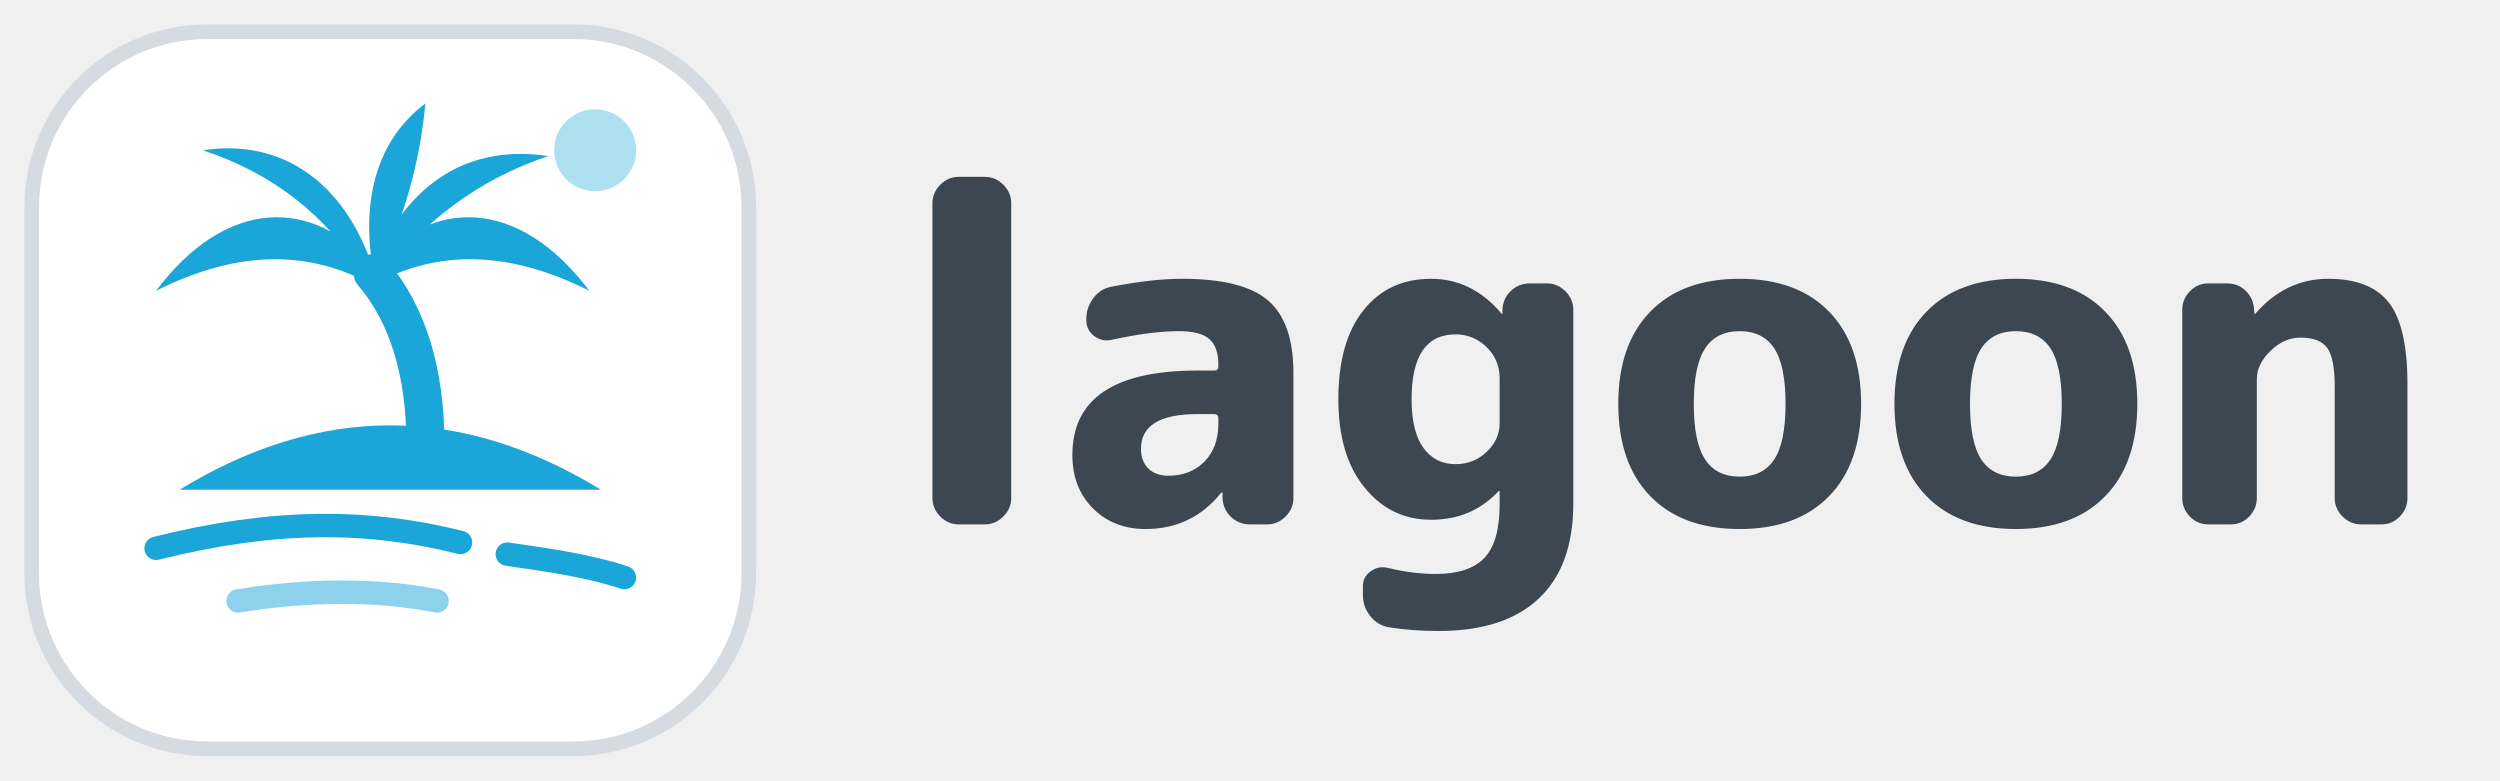
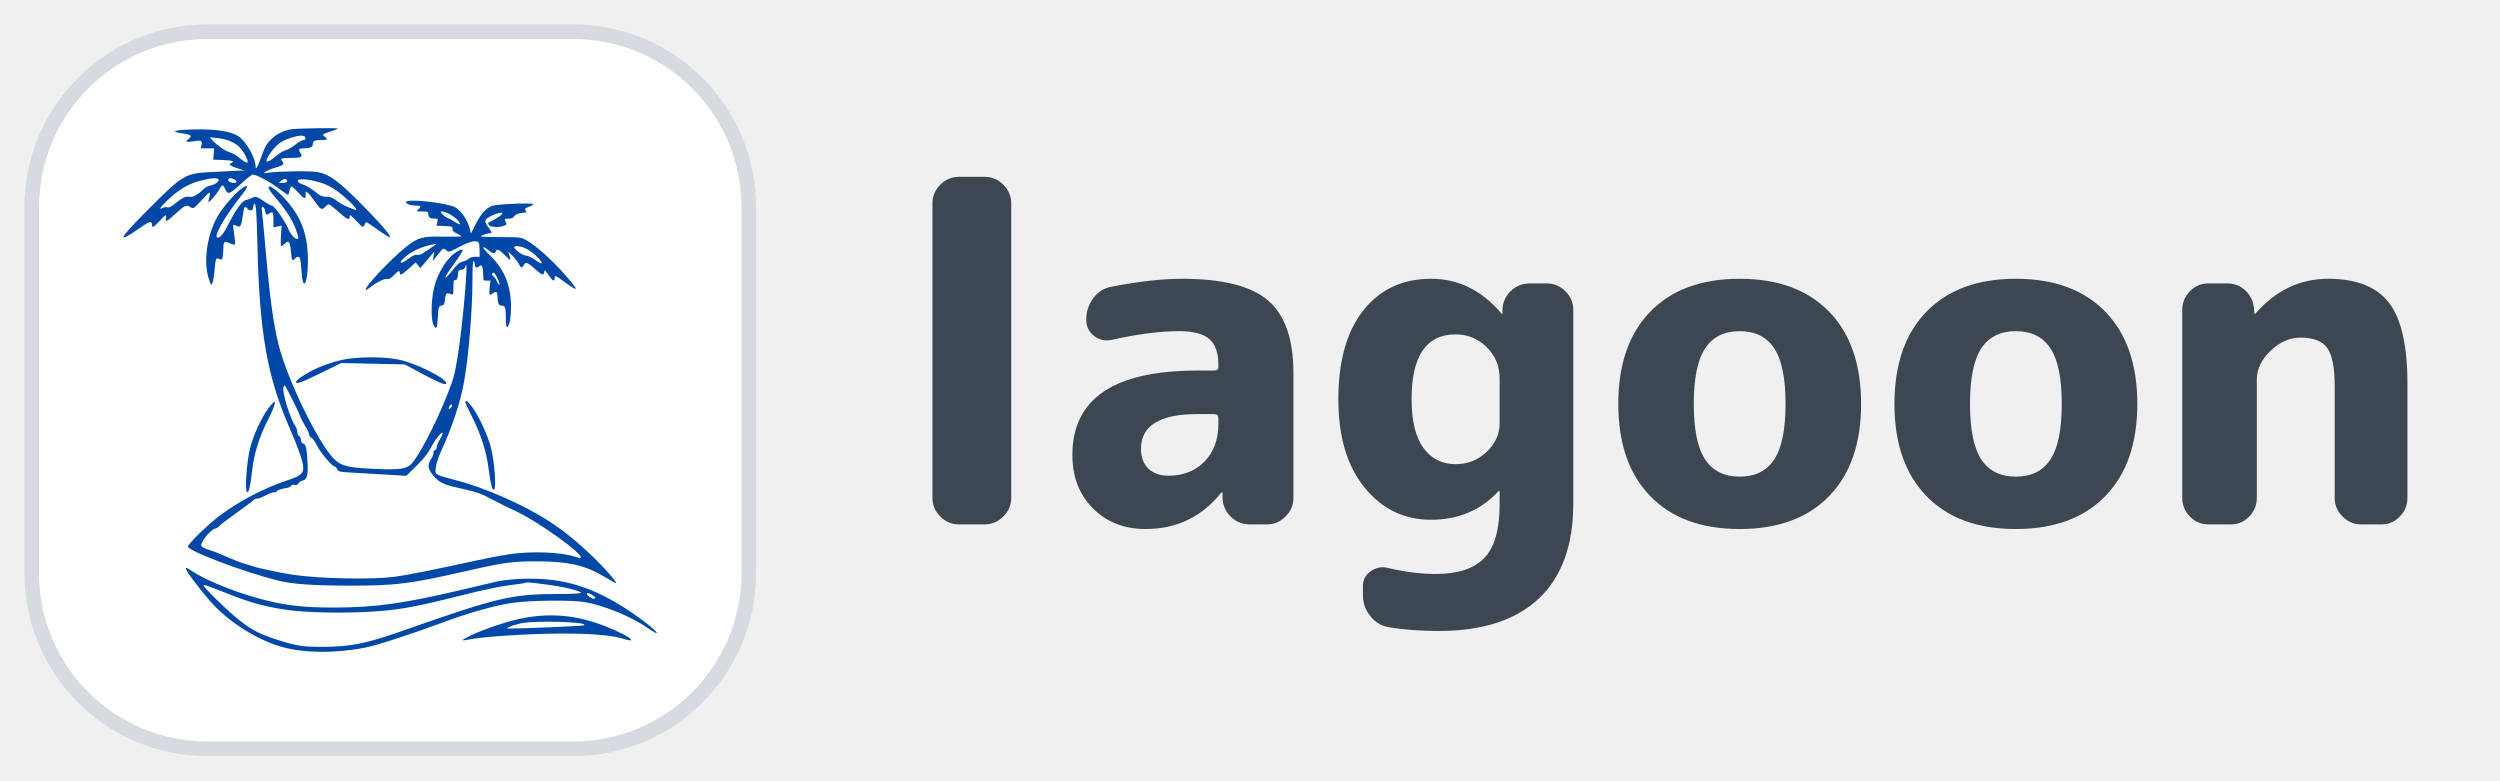
<svg xmlns="http://www.w3.org/2000/svg" viewBox="0 0 410 128" width="410" height="128">
  <g transform="translate(4 4)">
    <g transform="translate(0 0) scale(1.2)">
      <rect x="1" y="1" width="98" height="98" rx="24" fill="#fff" stroke="#d5dbe0" stroke-width="2" />
-       <g transform="translate(10 6) scale(.8)">
-         <circle cx="85" cy="14" r="7" fill="#1aa6d9" opacity=".35" />
-         <path d="M14 72Q50 50 86 72Z" fill="#1aa6d9" />
-         <path d="M56 64C56 52 53 42 47 35" fill="none" stroke="#1aa6d9" stroke-width="6.5" stroke-linecap="round" />
-         <path d="M47 34C37 22 22 22 10 38C24 31 36 31 47 37ZM47 34C42 19 31 12 18 14C30 18 39 25 46 36ZM47 34C45 22 48 12 56 6C55 17 52 26 48 35ZM47 34C53 19 64 13 77 15C65 19 56 26 48 36ZM47 34C57 22 72 22 84 38C70 31 58 31 47 37Z" fill="#1aa6d9" />
-         <path d="M10 82C30 77 46 77 62 81" fill="none" stroke="#1aa6d9" stroke-width="4" stroke-linecap="round" />
-         <path d="M70 83C77 84 84 85 90 87" fill="none" stroke="#1aa6d9" stroke-width="4" stroke-linecap="round" />
-         <path d="M24 91C36 89 48 89 58 91" fill="none" stroke="#1aa6d9" stroke-width="4" stroke-linecap="round" opacity=".5" />
+       <g transform="translate(12 12) scale(.76)">
+         <path transform="translate(-3.786 -3.571) scale(0.21429)" fill="#0048a8" fill-rule="evenodd" d="M 167.500 31.034 C 160.983 32.362, 155.745 34.944, 151.668 38.839 C 147.176 43.130, 145.875 45.426, 142.383 55.223 C 139.542 63.194, 138 65.661, 138 62.235 C 138 55.337, 130.459 41.794, 124.022 37.131 C 118.570 33.181, 106.294 30.968, 90.500 31.086 C 70.350 31.236, 64.449 32.752, 77.085 34.532 C 83.860 35.486, 85.073 36.571, 82.015 38.939 C 78.624 41.564, 79.631 42.097, 86.054 41.074 C 92.604 40.032, 93.372 40.388, 92.626 44.121 L 92.050 47 97.615 47 L 103.180 47 102.840 51.750 L 102.500 56.500 110.750 56.790 C 118.518 57.064, 120.989 58.023, 117.437 59.386 C 114.889 60.364, 116.733 61.860, 122.801 63.737 L 128.500 65.500 123.500 65.771 C 120.750 65.921, 111.073 66.404, 101.996 66.845 C 78.680 67.979, 77.473 68.679, 47.929 98.246 C 22.458 123.737, 20.590 128.046, 41.325 113.474 C 49.203 107.938, 51 107.490, 51 111.059 C 51 114.058, 52.332 113.421, 57.403 108 C 62.717 102.320, 63.427 101.988, 62.755 105.500 C 62.027 109.312, 63.576 108.580, 71.223 101.500 C 78.580 94.689, 80.189 94.043, 83.690 96.496 C 85.726 97.921, 86.162 97.628, 92.975 90.246 C 100.647 81.933, 100.677 81.941, 98.367 91.500 C 97.760 94.012, 105.154 85.873, 107.680 81.250 C 109.846 77.284, 110.688 77.192, 112.251 80.750 C 114.697 86.318, 115.864 85.926, 126.673 75.904 C 130.768 72.107, 134.777 69, 135.581 69 C 138.646 69, 149.800 74.907, 156.995 80.340 C 161.117 83.453, 164.780 86, 165.134 86 C 165.488 86, 166.073 84.425, 166.434 82.500 C 166.795 80.575, 167.540 79, 168.088 79 C 168.637 79, 171.159 81.250, 173.692 84 C 179.075 89.844, 180 90.114, 180 85.845 C 180 82.700, 180.007 82.696, 182.109 84.595 C 183.269 85.643, 186.034 89.088, 188.254 92.250 C 192.650 98.514, 193.766 99.021, 196.500 96 C 197.495 94.900, 198.832 94, 199.471 94 C 200.110 94, 203.891 96.935, 207.875 100.523 C 214.755 106.720, 217 107.684, 217 104.441 C 217 102.251, 217.540 102.594, 222.597 108 C 227.795 113.557, 228.580 113.899, 229.500 111 C 229.849 109.900, 230.509 109, 230.966 109 C 231.424 109, 235.928 111.965, 240.976 115.590 C 246.023 119.214, 250.407 121.926, 250.718 121.615 C 251.891 120.443, 241.918 108.917, 225.500 92.470 C 207.133 74.072, 200.105 68.994, 190.142 66.926 C 184.662 65.788, 155.600 66.190, 148 67.509 C 144.731 68.076, 144.626 68.015, 146.406 66.584 C 147.455 65.741, 150.830 64.322, 153.906 63.431 C 161.237 61.308, 162.534 60.248, 160.523 58.025 C 158.250 55.514, 159.538 55, 168.108 55 C 176.603 55, 177.874 54.264, 175.538 50.698 C 173.676 47.856, 174.336 47.004, 178.417 46.986 C 183.809 46.962, 186 45.952, 186 43.490 C 186 40.772, 187.677 40, 193.582 40 C 198.581 40, 198.914 39.561, 195.817 37.053 C 193.647 35.296, 193.676 35.271, 200.317 33.061 C 203.993 31.838, 207 30.649, 207 30.418 C 207 29.653, 171.568 30.205, 167.500 31.034 M 170 37.448 C 159.691 40.451, 155.784 43.219, 149.905 51.680 C 144.579 59.344, 147.125 60.315, 154.976 53.614 C 157.802 51.201, 161.484 48.953, 163.158 48.618 C 164.832 48.284, 168.465 46.208, 171.231 44.005 C 173.998 41.802, 177.135 40, 178.204 40 C 179.514 40, 180.039 39.430, 179.815 38.250 C 179.393 36.028, 175.861 35.740, 170 37.448 M 102 40.451 C 105.889 44.700, 113.185 49.693, 116.565 50.419 C 118.251 50.781, 121.788 52.860, 124.424 55.039 C 130.097 59.727, 132.422 60.241, 130.997 56.493 C 126.766 45.365, 118.849 39.655, 105.843 38.354 L 99.500 37.719 102 40.451 M 92.324 73.991 C 81.288 76.884, 73.837 81.280, 63.750 90.849 C 57.902 96.398, 56.356 98.950, 60.038 96.980 C 61.159 96.380, 62.955 96.168, 64.031 96.510 C 65.417 96.950, 67.371 95.966, 70.743 93.129 C 76.173 88.561, 79.875 86.893, 82.853 87.672 C 85.165 88.276, 90.261 85.480, 93.893 81.614 C 95.190 80.233, 97.657 78.811, 99.376 78.454 C 103.503 77.595, 107 75.312, 107 73.477 C 107 71.434, 101.322 71.632, 92.324 73.991 M 115 73.393 C 115 74.922, 117.101 76, 120.082 76 C 122.557 76, 122.548 74.363, 120.066 73.035 C 117.350 71.582, 115 71.748, 115 73.393 M 159.879 73.952 L 157.500 75.933 160.691 75.967 C 164.333 76.005, 165.611 74.752, 163.618 73.098 C 162.579 72.236, 161.698 72.437, 159.879 73.952 M 173.635 73.781 C 172.833 75.079, 174.666 76.471, 179.021 77.871 C 180.957 78.494, 184.725 80.808, 187.394 83.014 C 192.252 87.029, 194.041 87.742, 199.333 87.779 C 201.005 87.791, 203.808 89.118, 206.172 91.018 C 208.376 92.789, 212.276 95.030, 214.839 95.997 C 217.403 96.965, 220.343 98.106, 221.374 98.533 C 225.044 100.053, 219.994 94.048, 211.528 86.823 C 205.558 81.728, 201.449 79.162, 195.500 76.812 C 187.251 73.553, 174.840 71.833, 173.635 73.781 M 127.500 79.858 C 121.366 83.626, 109.579 97.296, 105.205 105.713 C 96.849 121.793, 94.223 142.513, 98.768 156.500 C 100.705 162.463, 100.725 162.482, 101.858 159.688 C 102.485 158.141, 103.291 153.063, 103.649 148.404 C 104.343 139.373, 104.865 138.322, 107.860 139.925 C 109.501 140.803, 109.846 140.518, 110.381 137.846 C 110.721 136.143, 111 132.808, 111 130.434 C 111 125.116, 111.885 124.500, 116.419 126.663 C 118.375 127.595, 120.269 128.064, 120.629 127.705 C 120.988 127.345, 120.730 123.628, 120.056 119.444 C 119.381 115.261, 119.054 111.613, 119.329 111.338 C 119.604 111.063, 120.816 111.366, 122.022 112.012 C 125.173 113.698, 126.012 112.349, 127.237 103.616 C 128.337 95.775, 128.861 94.923, 131 97.500 C 133.028 99.944, 136 99.385, 136 96.559 C 136 95.216, 136.408 93.866, 136.906 93.558 C 138.302 92.696, 138.887 100.314, 139.516 127.500 C 141.234 201.888, 147.630 238.346, 166.581 281.800 C 174.218 299.313, 178 310.283, 178 314.926 C 178 320.010, 175.514 322.003, 164.697 325.589 C 145.076 332.094, 124.752 342.693, 108.079 355.116 C 98.156 362.510, 80.691 379.514, 81.213 381.274 C 82.392 385.247, 127.552 402.286, 156.092 409.525 C 168.579 412.692, 185.801 413.937, 217.500 413.964 C 255.677 413.996, 267.742 412.467, 315.500 401.545 C 345.564 394.669, 353.516 393.564, 373 393.549 C 400.292 393.529, 414.639 396.795, 431.297 406.821 C 436.030 409.669, 440.176 412, 440.510 412 C 442.012 412, 431.337 399.629, 422.370 390.978 C 408.342 377.444, 397.159 368.313, 384.500 360.057 C 363.403 346.298, 329.850 331.519, 306.062 325.508 C 300.321 324.057, 294.071 322.221, 292.173 321.428 C 288.740 319.993, 288.725 319.958, 289.267 314.743 C 289.569 311.844, 291.457 305.923, 293.490 301.500 C 303.056 280.692, 309.958 259.837, 312.996 242.560 C 316.936 220.162, 319.959 183.014, 319.985 156.691 C 319.995 146.410, 320.350 141.098, 321 141.500 C 321.550 141.840, 322 143.216, 322 144.559 C 322 147.189, 323.837 147.763, 325.842 145.758 C 327.745 143.855, 328.967 146.573, 328.985 152.750 C 329 157.932, 329.039 158, 332.050 158 L 335.099 158 334.420 164 C 333.717 170.220, 334.187 170.931, 337.397 168.500 C 339.916 166.594, 340.997 167.434, 341.014 171.309 C 341.037 176.808, 342.034 179, 344.510 179 C 347.468 179, 348 180.614, 348 189.582 C 348 193.662, 348.415 197, 348.922 197 C 350.834 197, 352.407 189.194, 352.347 180 C 352.231 162.048, 346.859 148.729, 335.104 137.250 C 331.020 133.262, 328.314 130.001, 329.090 130.001 C 329.865 130.002, 331.807 131.127, 333.406 132.501 C 336.712 135.345, 338.802 135.680, 339.638 133.500 C 340.583 131.039, 342.341 131.753, 346.979 136.479 C 349.397 138.943, 351.508 140.825, 351.671 140.663 C 351.833 140.500, 351.532 138.855, 351.002 137.006 L 350.038 133.644 353.410 136.913 C 355.265 138.711, 357.609 141.716, 358.619 143.591 C 360.737 147.524, 361.515 147.774, 363 145 C 364.592 142.025, 366.034 142.495, 372.211 148 C 378.478 153.586, 379.717 154.013, 380.180 150.750 C 380.461 148.777, 380.905 149.084, 383.798 153.250 C 387.328 158.334, 389 159.218, 389 156 C 389 153.228, 389.328 153.350, 397.169 159.054 C 409.923 168.330, 409.884 167.104, 396.959 152.320 C 387.042 140.977, 372.990 128.423, 365.672 124.366 C 360.556 121.531, 360.320 121.500, 343.750 121.502 C 334.538 121.502, 327 121.186, 327 120.799 C 327 120.083, 333.471 118.016, 335.743 118.006 C 336.427 118.003, 335.433 115.964, 333.534 113.476 C 329.309 107.942, 329.717 106.506, 336.402 103.394 C 345.784 99.025, 348.379 101.022, 339.750 105.970 C 336.863 107.625, 334.050 109.136, 333.500 109.327 C 332.909 109.533, 333.061 110.355, 333.872 111.337 C 335.435 113.230, 342.302 113.596, 346.475 112.009 C 348.667 111.176, 348.915 110.710, 348.040 109.075 C 346.511 106.217, 346.675 106, 350.378 106 C 352.699 106, 354.192 105.344, 355.148 103.903 C 356.124 102.434, 357.975 101.644, 361.333 101.266 C 364.717 100.884, 365.813 100.413, 365.063 99.663 C 363.332 97.932, 363.806 97.219, 367.500 96 C 369.425 95.365, 371 94.369, 371 93.788 C 371 92.729, 348.832 93.343, 339.103 94.671 C 332.931 95.513, 327.784 100.486, 322.775 110.445 L 318.724 118.500 317.524 113.782 C 315.702 106.609, 309.949 98.635, 304.822 96.173 C 298.116 92.952, 270.098 89.586, 265.340 91.430 C 263.572 92.115, 263.576 92.199, 265.441 93.571 C 266.509 94.357, 269.246 95, 271.524 95 C 276.729 95, 277.506 95.755, 274.707 98.091 C 272.507 99.928, 272.516 99.934, 277.750 99.967 C 282.611 99.998, 283 100.177, 283 102.393 C 283 104.951, 284.647 106, 288.661 106 C 290.907 106, 291.094 106.297, 290.510 108.953 L 289.862 111.905 296.681 112.203 C 302.936 112.475, 303.476 112.672, 303.216 114.583 C 302.999 116.169, 303.895 117.100, 306.976 118.489 C 309.200 119.492, 310.779 120.554, 310.485 120.848 C 310.190 121.143, 303.439 121.260, 295.482 121.109 C 277.517 120.768, 274.288 121.704, 263.441 130.400 C 250.744 140.578, 228.788 164.122, 230.447 165.780 C 230.700 166.034, 232.616 164.897, 234.704 163.254 C 240.057 159.041, 246.370 156.023, 248.606 156.607 C 249.883 156.941, 251.637 155.938, 253.949 153.552 C 257.683 149.700, 259 149.165, 259 151.500 C 259 154.039, 260.752 153.205, 266.662 147.854 L 272.344 142.707 274.270 145.086 L 276.196 147.464 278.848 144.415 C 280.307 142.739, 282.964 139.597, 284.753 137.433 L 288.006 133.500 287.357 137.500 L 286.708 141.500 290.877 136.250 C 295.549 130.367, 295.610 130.337, 298.228 132.706 C 300.022 134.330, 300.541 134.184, 308.921 129.706 C 318.254 124.720, 324.243 123.584, 325.393 126.582 C 325.727 127.452, 326 130.377, 326 133.082 L 326 138 322.122 138 C 319.904 138, 317.715 138.639, 317.006 139.493 C 316.325 140.314, 314.054 141.447, 311.961 142.011 C 309.018 142.803, 306.984 144.525, 302.995 149.602 C 296.740 157.561, 294.961 157.263, 300.772 149.230 C 313.553 131.563, 314.306 129.765, 307.359 133.506 C 300.037 137.449, 292.242 148.848, 288.557 161 C 284.984 172.786, 284.717 192.544, 288.076 196.592 C 289.957 198.858, 290.417 197.531, 290.978 188.230 C 291.474 180.013, 291.625 179.554, 294 179.001 C 296.158 178.500, 296.568 177.741, 297 173.460 C 297.513 168.366, 298.212 167.839, 302.250 169.496 C 303.812 170.137, 304 169.508, 304 163.638 C 304 158.485, 304.296 157.176, 305.369 157.588 C 306.792 158.134, 307.961 155.333, 307.986 151.316 C 307.997 149.691, 308.693 149.052, 310.710 148.816 C 312.611 148.595, 313.627 147.753, 314.111 146 C 316.941 135.745, 312.171 192.548, 307.981 219 C 305.163 236.793, 304.315 240.030, 298.874 253.745 C 288.944 278.778, 274.516 306.346, 268.218 312.320 C 264.125 316.202, 257.481 316.945, 236.073 315.914 C 215.196 314.909, 209.755 313.507, 203.811 307.604 C 190.696 294.582, 164.833 241.419, 157.411 212.228 C 152.904 194.501, 149.751 171.172, 146.028 128 C 144.913 115.075, 143.716 102.530, 143.368 100.122 C 142.866 96.650, 143.020 95.840, 144.117 96.205 C 144.878 96.459, 145.639 97.528, 145.809 98.583 C 146.522 103.018, 146.870 103.316, 149.396 101.660 C 152.559 99.588, 153 100.275, 153 107.278 L 153 113.223 156.454 112.575 L 159.908 111.927 159.305 120.463 C 158.974 125.159, 159.078 129, 159.537 129 C 159.996 129, 161.419 128.016, 162.699 126.813 C 165.927 123.781, 166.970 125.250, 167.690 133.845 C 168.306 141.191, 168.840 142.103, 171 139.500 C 172.581 137.595, 174.623 137.574, 175.344 139.454 C 175.651 140.254, 176.215 145.445, 176.596 150.989 C 177.748 167.703, 181.813 160.797, 181.888 142 C 181.982 118.510, 176.135 103.461, 160.585 87.173 C 156.182 82.560, 151.375 79, 149.550 79 C 147.961 79, 149.436 82.221, 152.804 86.109 C 163.110 98.005, 169.183 107.312, 172.019 115.555 C 174.361 122.362, 174.417 123, 172.674 123 C 170.757 123, 167.337 119.052, 165.551 114.776 C 162.531 107.548, 153.611 95, 151.494 95 C 150.796 95, 148.036 93.498, 145.362 91.662 C 139.042 87.323, 137.992 87.009, 135 88.567 C 133.625 89.283, 131.245 90.136, 129.711 90.463 C 126.652 91.115, 120.954 99.080, 115.019 111 C 111.492 118.084, 108.397 122, 106.326 122 C 101.846 122, 111.647 104.646, 127.054 85.297 C 131.786 79.355, 131.969 77.113, 127.500 79.858 M 294.984 102.483 C 296.267 103.848, 298.258 105.243, 299.408 105.583 C 300.559 105.922, 303.196 107.347, 305.268 108.749 C 309.934 111.904, 310.909 111.234, 307.518 107.203 C 304.802 103.976, 297.622 100, 294.510 100 C 292.826 100, 292.870 100.233, 294.984 102.483 M 282.773 128.555 C 275.727 130.263, 268.223 133.987, 263.537 138.102 C 257.042 143.804, 259.535 144.868, 266.656 139.433 C 269.842 137.001, 272.004 136.035, 273.451 136.398 C 274.623 136.693, 276.715 136.163, 278.124 135.215 C 279.527 134.272, 282.861 132.037, 285.533 130.250 C 290.937 126.635, 290.868 126.593, 282.773 128.555 M 355 129.896 C 355 131.810, 362.151 137, 364.788 137 C 366.290 137, 369.707 138.565, 372.424 140.496 C 375.128 142.419, 377.526 143.808, 377.752 143.582 C 379.406 141.928, 369.940 133.126, 363.705 130.521 C 359.679 128.839, 355 128.503, 355 129.896 M 336.429 152.115 C 336.038 152.747, 336.462 153.679, 337.369 154.187 C 338.277 154.695, 339.740 156.773, 340.621 158.805 C 341.502 160.837, 342.424 161.971, 342.670 161.325 C 343.156 160.045, 339.614 152.498, 338.083 151.552 C 337.564 151.230, 336.819 151.484, 336.429 152.115 M 219.500 223.125 C 209.548 224.071, 198.598 227.252, 187.676 232.371 C 179.967 235.985, 172 241.390, 172 243.006 C 172 245.153, 176.163 243.658, 192.709 235.567 L 209.919 227.153 236.538 227.733 L 263.158 228.313 276.829 235.643 C 290.741 243.103, 296.677 245.656, 297.710 244.624 C 300.360 241.974, 280.905 231.187, 263.500 225.657 C 253.615 222.516, 236.362 221.523, 219.500 223.125 M 161.404 247.389 C 159.971 251.123, 166.884 273.713, 171.458 280.243 C 172.306 281.454, 173 283.647, 173 285.116 C 173 286.584, 173.675 288.045, 174.500 288.362 C 175.325 288.678, 176 290.118, 176 291.562 C 176 293.297, 176.642 294.355, 177.893 294.682 C 180.204 295.287, 180.914 298.408, 181.602 311 C 182.177 321.530, 181.073 325.267, 177.223 325.820 C 175.998 325.996, 174.529 327.012, 173.958 328.079 C 173.212 329.471, 172.265 329.854, 170.596 329.435 C 169.076 329.053, 168.081 329.348, 167.721 330.285 C 167.400 331.122, 165.096 331.995, 162.191 332.380 C 159.452 332.744, 156.641 333.727, 155.945 334.566 C 155.249 335.405, 154.127 335.879, 153.451 335.620 C 152.775 335.360, 149.810 336.447, 146.861 338.034 C 143.912 339.622, 140.514 340.938, 139.309 340.960 C 138.104 340.982, 136.845 341.442, 136.511 341.982 C 136.177 342.523, 129.963 347.190, 122.702 352.354 C 115.441 357.518, 108.643 362.701, 107.595 363.872 C 106.547 365.042, 105.100 366, 104.380 366 C 102.195 366, 96.011 372.058, 93.828 376.336 C 91.846 380.223, 91.838 380.408, 93.606 381.701 C 94.614 382.438, 97.216 383.520, 99.388 384.105 C 101.561 384.690, 107.875 387.185, 113.419 389.651 C 118.964 392.116, 125.750 394.748, 128.500 395.501 C 131.250 396.253, 134.850 397.350, 136.500 397.939 C 140.614 399.406, 160.861 403.633, 170 404.932 C 192.923 408.190, 235.978 409.014, 254.564 406.550 C 264.874 405.183, 288.033 400.566, 324.500 392.606 C 333.300 390.686, 345.283 388.413, 351.128 387.557 C 369.489 384.867, 394.531 385.828, 405.801 389.654 C 408.215 390.473, 410.454 390.880, 410.776 390.557 C 413.582 387.751, 374.824 359.926, 356.084 351.293 C 350.813 348.865, 343.800 345.450, 340.500 343.704 C 325.566 335.804, 326.474 336.118, 302.758 330.641 C 294.718 328.783, 289.608 325.539, 285.804 319.874 C 282.384 314.781, 282.314 312.651, 285.399 307.554 C 286.712 305.384, 287.563 303.025, 287.290 302.313 C 287.016 301.600, 287.514 300.740, 288.396 300.401 C 289.278 300.063, 290.014 298.822, 290.031 297.643 C 290.048 296.464, 291.171 293.700, 292.526 291.500 C 293.881 289.300, 294.973 286.825, 294.953 286 C 294.893 283.535, 288.335 291.714, 284.917 298.515 C 282.773 302.783, 279.040 307.463, 273.139 313.284 L 264.500 321.806 248.500 320.851 C 239.700 320.325, 226.875 319.582, 220 319.198 C 208.325 318.546, 207.435 318.351, 206.513 316.250 C 205.970 315.012, 204.995 314, 204.347 314 C 202.307 314, 192.078 301.858, 189.466 296.337 C 188.091 293.430, 186.074 290.575, 184.983 289.991 C 183.892 289.407, 183 288.134, 183 287.161 C 183 286.188, 181.593 283.172, 179.872 280.460 C 178.152 277.747, 176.186 273.943, 175.502 272.006 C 173.887 267.428, 163.141 246, 162.460 246 C 162.173 246, 161.697 246.625, 161.404 247.389 M 314 260.017 C 314 260.576, 316.505 266.028, 319.567 272.133 C 327.232 287.417, 331.584 300.992, 333.471 315.500 C 335.228 329.011, 336.646 334.337, 338.226 333.361 C 340.112 332.195, 338.399 309.660, 335.575 298.500 C 332.860 287.771, 325.457 271.758, 319.509 263.750 C 316.161 259.243, 314 257.778, 314 260.017 M 148.691 265.221 C 142.722 273.356, 136.198 287.570, 133.417 298.500 C 130.540 309.807, 128.819 334.152, 130.810 335.382 C 132.273 336.286, 133.557 330.982, 134.987 318.134 C 136.602 303.628, 140.905 289.558, 147.977 275.669 C 155.911 260.085, 156.266 254.898, 148.691 265.221 M 300.607 263.582 C 299.668 266.028, 299.872 266.351, 301.500 265 C 303.162 263.620, 303.490 262, 302.107 262 C 301.616 262, 300.941 262.712, 300.607 263.582 M 80.129 401.250 C 82.741 406.151, 95.908 422.929, 103 430.395 C 117.755 445.928, 140.315 459.770, 160 465.370 C 178.618 470.665, 205.343 470.882, 230.115 465.938 C 240.233 463.919, 269.598 454.360, 297.155 444.115 C 317.807 436.437, 339.984 430.287, 354 428.351 C 369.789 426.169, 404.072 425.912, 415 427.894 C 430.879 430.773, 453.637 440.150, 466.438 449.087 C 470.586 451.984, 474.227 454.106, 474.529 453.804 C 475.523 452.810, 465.265 444.387, 452.976 436.106 C 421.226 414.713, 395.454 406.909, 361.063 408.271 C 353.603 408.567, 344.350 409.555, 340.500 410.468 C 336.650 411.381, 324.275 414.315, 313 416.988 C 262.646 428.925, 238.469 432.333, 204 432.357 C 176.294 432.375, 160.830 430.418, 138.227 424.029 C 117.473 418.164, 94.782 408.677, 84.018 401.365 C 79.659 398.404, 78.595 398.373, 80.129 401.250 M 364.831 411.502 C 364.543 411.790, 358.501 412.723, 351.404 413.574 C 343.153 414.563, 328.584 417.623, 311 422.059 C 268.900 432.680, 255.900 434.886, 228.018 436.137 C 202.303 437.290, 174.235 436.228, 159 433.524 C 139.811 430.119, 130.812 427.326, 102.644 416.030 C 98.323 414.297, 94.545 413.122, 94.248 413.419 C 93.400 414.266, 110.512 431.391, 120.936 440.127 C 132.704 449.991, 139.997 454.099, 153.719 458.596 C 171.515 464.429, 176.966 465.354, 193.500 465.349 C 217.327 465.343, 230.380 462.759, 261 451.987 C 341.135 423.795, 352.844 421.018, 391.711 420.985 C 401.495 420.976, 410.088 420.596, 410.808 420.140 C 412.632 418.983, 399.066 415.394, 386 413.577 C 370.415 411.410, 365.414 410.920, 364.831 411.502 M 416 420.943 C 416 422.141, 420.033 425, 421.723 425 C 423.997 425, 423.078 423.092, 420.050 421.526 C 416.612 419.748, 416 419.660, 416 420.943 M 360.698 441.578 C 347.815 444.250, 327.252 451.302, 317 456.565 C 309.898 460.211, 310.039 460.514, 318.114 458.969 C 328.325 457.016, 356.568 454.972, 382 454.347 C 411.088 453.632, 433.925 454.976, 444.606 458.030 C 452.318 460.236, 453 460.332, 453 459.211 C 453 457.798, 442.507 452.350, 431.493 448.044 C 407.317 438.591, 384.951 436.549, 360.698 441.578 M 360.556 445.603 C 356.736 446.448, 352.461 447.765, 351.056 448.530 L 348.500 449.920 352.260 449.960 C 360.697 450.050, 411.609 447.864, 413 447.352 C 420.752 444.499, 372.771 442.899, 360.556 445.603" />
      </g>
    </g>
    <path d="M157.50 82L153.25 82Q151.50 82 150.21 80.71Q148.92 79.42 148.92 77.67L148.92 77.67L148.92 29.33Q148.92 27.58 150.21 26.29Q151.50 25 153.25 25L153.25 25L157.50 25Q159.25 25 160.54 26.29Q161.84 27.58 161.84 29.33L161.84 29.33L161.84 77.67Q161.84 79.42 160.54 80.71Q159.25 82 157.50 82L157.50 82ZM195.12 63.91L192.39 63.91Q183.12 63.91 183.12 69.61L183.12 69.61Q183.12 71.66 184.33 72.84Q185.55 74.02 187.60 74.02L187.60 74.02Q191.25 74.02 193.53 71.70Q195.81 69.38 195.81 65.51L195.81 65.51L195.81 64.60Q195.81 63.91 195.12 63.91L195.12 63.91ZM183.88 82.76L183.88 82.76Q178.63 82.76 175.25 79.38Q171.87 76.00 171.87 70.60L171.87 70.60Q171.87 56.77 192.39 56.77L192.39 56.77L195.12 56.77Q195.81 56.77 195.81 56.16L195.81 56.16L195.81 55.78Q195.81 52.89 194.33 51.60Q192.84 50.31 189.35 50.31L189.35 50.31Q184.71 50.31 178.25 51.75L178.25 51.75Q176.66 52.06 175.40 51.07Q174.15 50.08 174.15 48.48L174.15 48.48L174.15 48.33Q174.15 46.43 175.33 44.87Q176.50 43.32 178.33 43.01L178.33 43.01Q185.02 41.72 189.88 41.72L189.88 41.72Q199.84 41.72 203.98 45.29Q208.12 48.86 208.12 57.15L208.12 57.15L208.12 77.67Q208.12 79.42 206.83 80.71Q205.54 82 203.79 82L203.79 82L200.98 82Q199.15 82 197.86 80.75Q196.57 79.49 196.49 77.67L196.49 77.67L196.49 76.83Q196.49 76.76 196.42 76.76L196.42 76.76Q196.26 76.76 196.26 76.83L196.26 76.83Q191.48 82.76 183.88 82.76ZM234.72 50.84L234.72 50.84Q227.50 50.84 227.50 61.48L227.50 61.48Q227.50 66.80 229.44 69.46Q231.38 72.12 234.72 72.12L234.72 72.12Q237.68 72.12 239.81 70.11Q241.94 68.09 241.94 65.43L241.94 65.43L241.94 58.06Q241.94 55.02 239.81 52.93Q237.68 50.84 234.72 50.84ZM230.69 81.24L230.69 81.24Q224.08 81.24 219.79 75.96Q215.49 70.68 215.49 61.48L215.49 61.48Q215.49 52.06 219.60 46.89Q223.70 41.72 230.69 41.72L230.69 41.72Q237.38 41.72 242.17 47.34L242.17 47.34L242.32 47.50Q242.40 47.50 242.40 47.42L242.40 47.42L242.40 46.81Q242.47 44.99 243.76 43.73Q245.06 42.48 246.88 42.48L246.88 42.48L249.69 42.48Q251.44 42.48 252.73 43.77Q254.02 45.06 254.02 46.81L254.02 46.81L254.02 78.58Q254.02 88.84 248.36 94.16Q242.70 99.48 231.98 99.48L231.98 99.48Q227.42 99.48 223.78 98.87L223.78 98.87Q221.95 98.57 220.74 97.05Q219.52 95.53 219.52 93.63L219.52 93.63L219.52 92.11Q219.52 90.59 220.81 89.68Q222.10 88.76 223.62 89.14L223.62 89.14Q227.73 90.13 231.45 90.13L231.45 90.13Q236.92 90.13 239.43 87.51Q241.94 84.89 241.94 78.73L241.94 78.73L241.94 76.60Q241.94 76.53 241.86 76.53Q241.79 76.53 241.71 76.60L241.71 76.60Q237.38 81.24 230.69 81.24ZM286.97 53.12Q285.11 50.31 281.31 50.31Q277.51 50.31 275.65 53.12Q273.78 55.93 273.78 62.24Q273.78 68.55 275.65 71.36Q277.51 74.17 281.31 74.17Q285.11 74.17 286.97 71.36Q288.83 68.55 288.83 62.24Q288.83 55.93 286.97 53.12ZM295.98 77.36Q290.73 82.76 281.31 82.76Q271.88 82.76 266.64 77.36Q261.40 71.97 261.40 62.24Q261.40 52.51 266.64 47.12Q271.88 41.72 281.31 41.72Q290.73 41.72 295.98 47.12Q301.22 52.51 301.22 62.24Q301.22 71.97 295.98 77.36ZM332.27 53.12Q330.40 50.31 326.60 50.31Q322.80 50.31 320.94 53.12Q319.08 55.93 319.08 62.24Q319.08 68.55 320.94 71.36Q322.80 74.17 326.60 74.17Q330.40 74.17 332.27 71.36Q334.13 68.55 334.13 62.24Q334.13 55.93 332.27 53.12ZM341.27 77.36Q336.03 82.76 326.60 82.76Q317.18 82.76 311.94 77.36Q306.69 71.97 306.69 62.24Q306.69 52.51 311.94 47.12Q317.18 41.72 326.60 41.72Q336.03 41.72 341.27 47.12Q346.52 52.51 346.52 62.24Q346.52 71.97 341.27 77.36ZM361.87 82L358.14 82Q356.40 82 355.14 80.71Q353.89 79.42 353.89 77.67L353.89 77.67L353.89 46.81Q353.89 45.06 355.14 43.77Q356.40 42.48 358.14 42.48L358.14 42.48L361.26 42.48Q363.08 42.48 364.34 43.73Q365.59 44.99 365.67 46.81L365.67 46.81L365.74 47.42Q365.74 47.50 365.82 47.50L365.82 47.50L365.97 47.34Q370.91 41.72 377.83 41.72Q384.74 41.72 387.78 45.63Q390.82 49.55 390.82 58.97L390.82 58.97L390.82 77.67Q390.82 79.42 389.57 80.71Q388.32 82 386.57 82L386.57 82L383.22 82Q381.48 82 380.18 80.71Q378.89 79.42 378.89 77.67L378.89 77.67L378.89 59.35Q378.89 54.79 377.68 53.08Q376.46 51.37 373.27 51.37L373.27 51.37Q370.61 51.37 368.37 53.54Q366.12 55.70 366.12 58.21L366.12 58.21L366.12 77.67Q366.12 79.42 364.87 80.71Q363.62 82 361.87 82L361.87 82Z" fill="#3d4752" />
  </g>
</svg>
